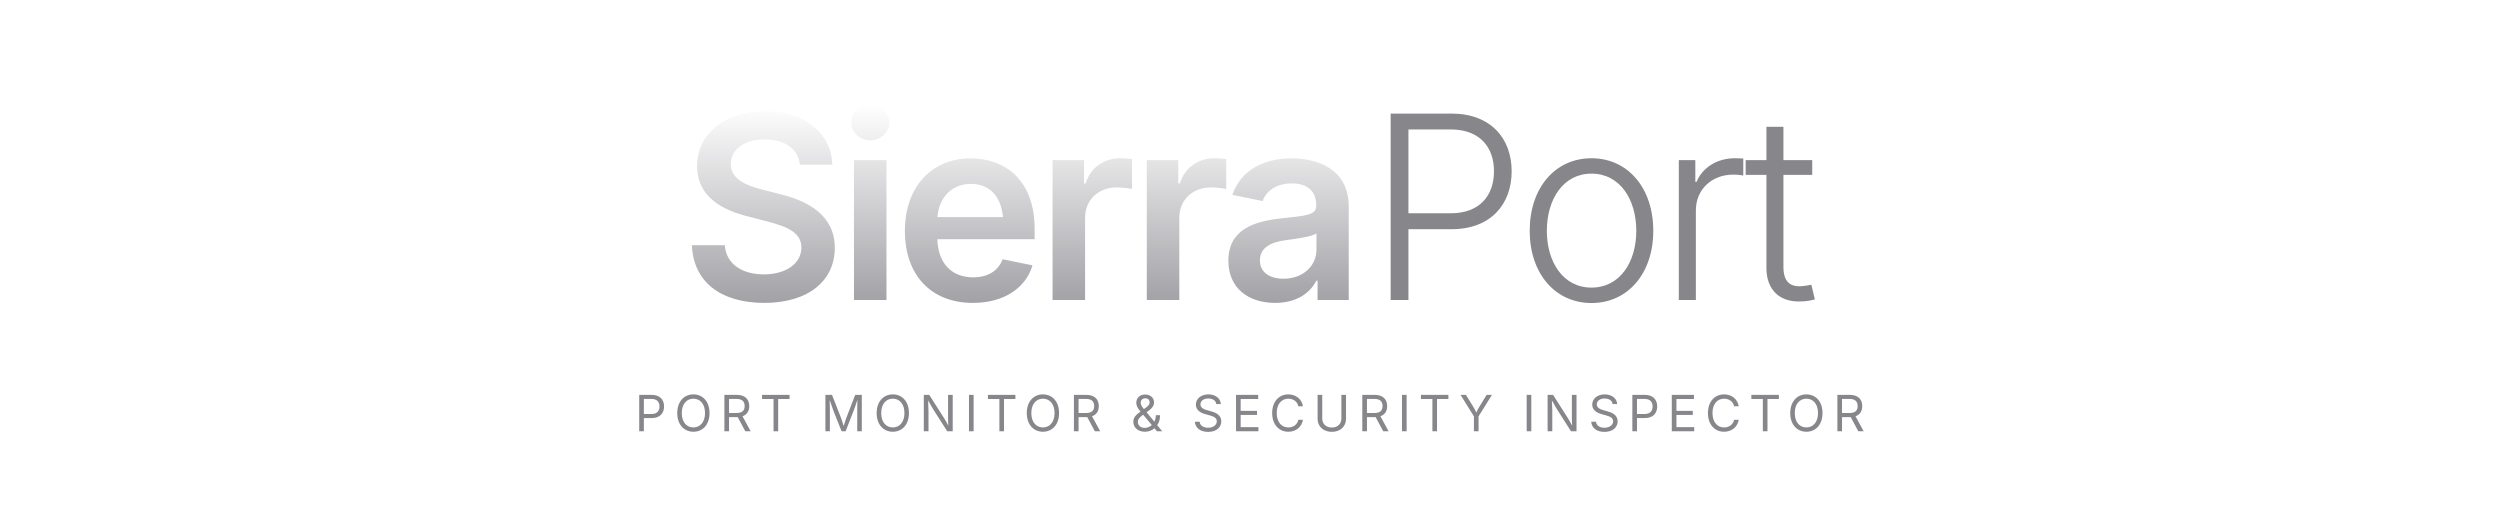
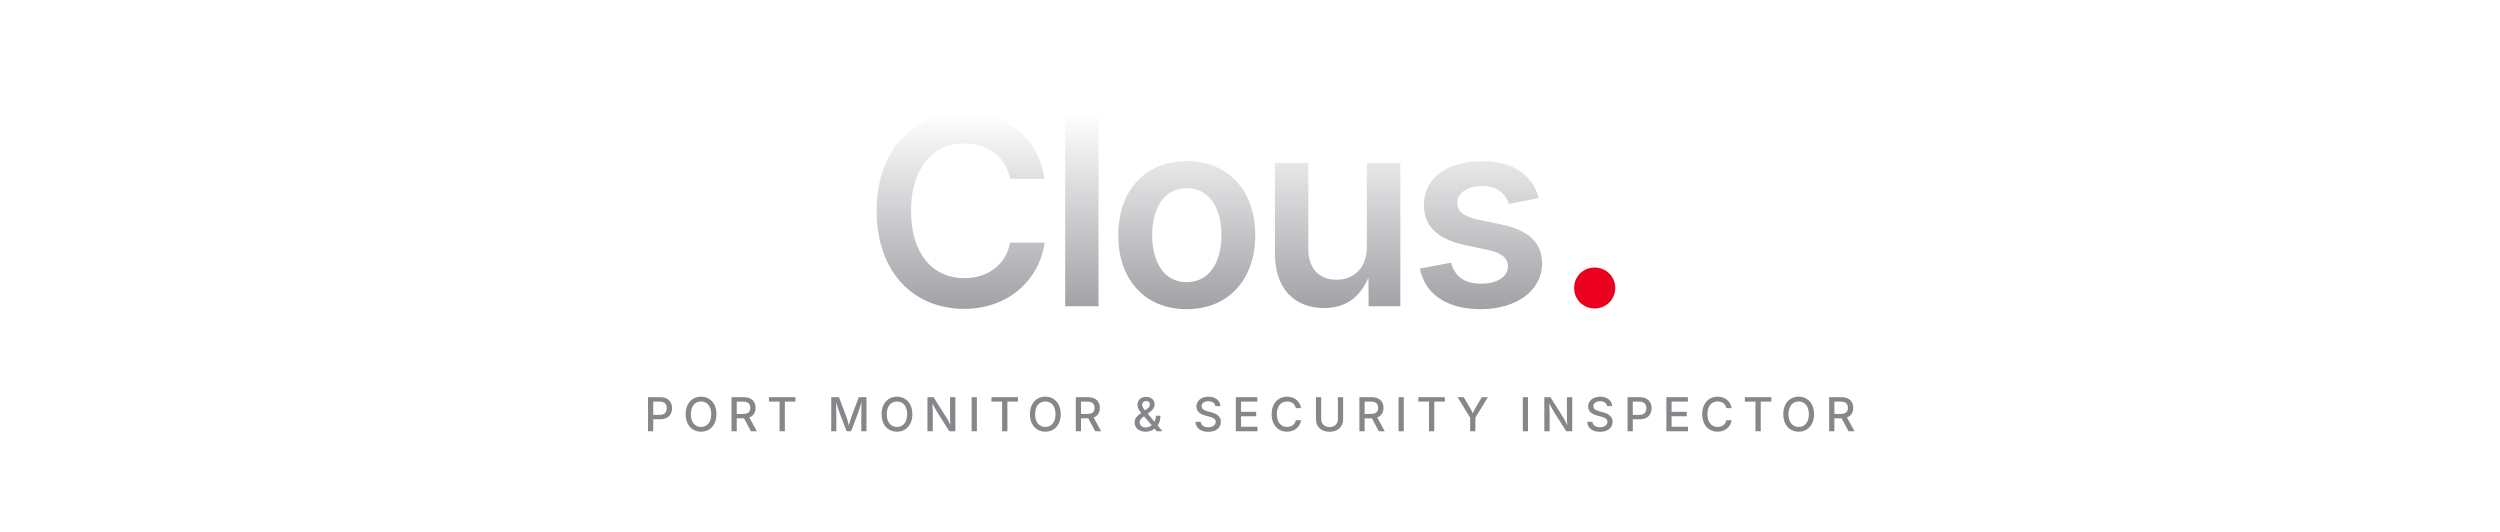
<svg xmlns="http://www.w3.org/2000/svg" viewBox="0 0 800 170" width="800" height="170" fill="none">
  <defs>
-     <linearGradient id="apple-dark-wordmark" x1="0%" y1="0%" x2="0%" y2="100%">
+     <linearGradient id="clous-dark-wordmark" x1="0%" y1="0%" x2="0%" y2="100%">
      <stop offset="0%" stop-color="#FFFFFF" />
      <stop offset="100%" stop-color="#A1A1A6" />
    </linearGradient>
  </defs>
-   <text x="400" y="96" text-anchor="middle" fill="url(#apple-dark-wordmark)" font-family="-apple-system, BlinkMacSystemFont, 'SF Pro Display', 'Helvetica Neue', Inter, system-ui, sans-serif" font-size="82" font-weight="600" letter-spacing="-3.2">Sierra<tspan font-weight="300" fill="#86868B">Port</tspan>
+   <text x="400" y="98" text-anchor="middle" fill="url(#clous-dark-wordmark)" font-family="-apple-system, BlinkMacSystemFont, 'SF Pro Display', 'Helvetica Neue', Inter, system-ui, sans-serif" font-size="84" font-weight="600" letter-spacing="-3.0">Clous<tspan fill="#EB0020">.</tspan>
  </text>
-   <text x="400" y="138" text-anchor="middle" fill="#86868B" font-family="-apple-system, BlinkMacSystemFont, 'SF Pro Text', 'Helvetica Neue', Inter, system-ui, sans-serif" font-size="16" font-weight="400" letter-spacing="2.4">PORT MONITOR &amp; SECURITY INSPECTOR</text>
+   <text x="400" y="138" text-anchor="middle" fill="#86868B" font-family="-apple-system, BlinkMacSystemFont, 'SF Pro Text', 'Helvetica Neue', Inter, system-ui, sans-serif" font-size="15" font-weight="500" letter-spacing="2.8">PORT MONITOR &amp; SECURITY INSPECTOR</text>
</svg>
